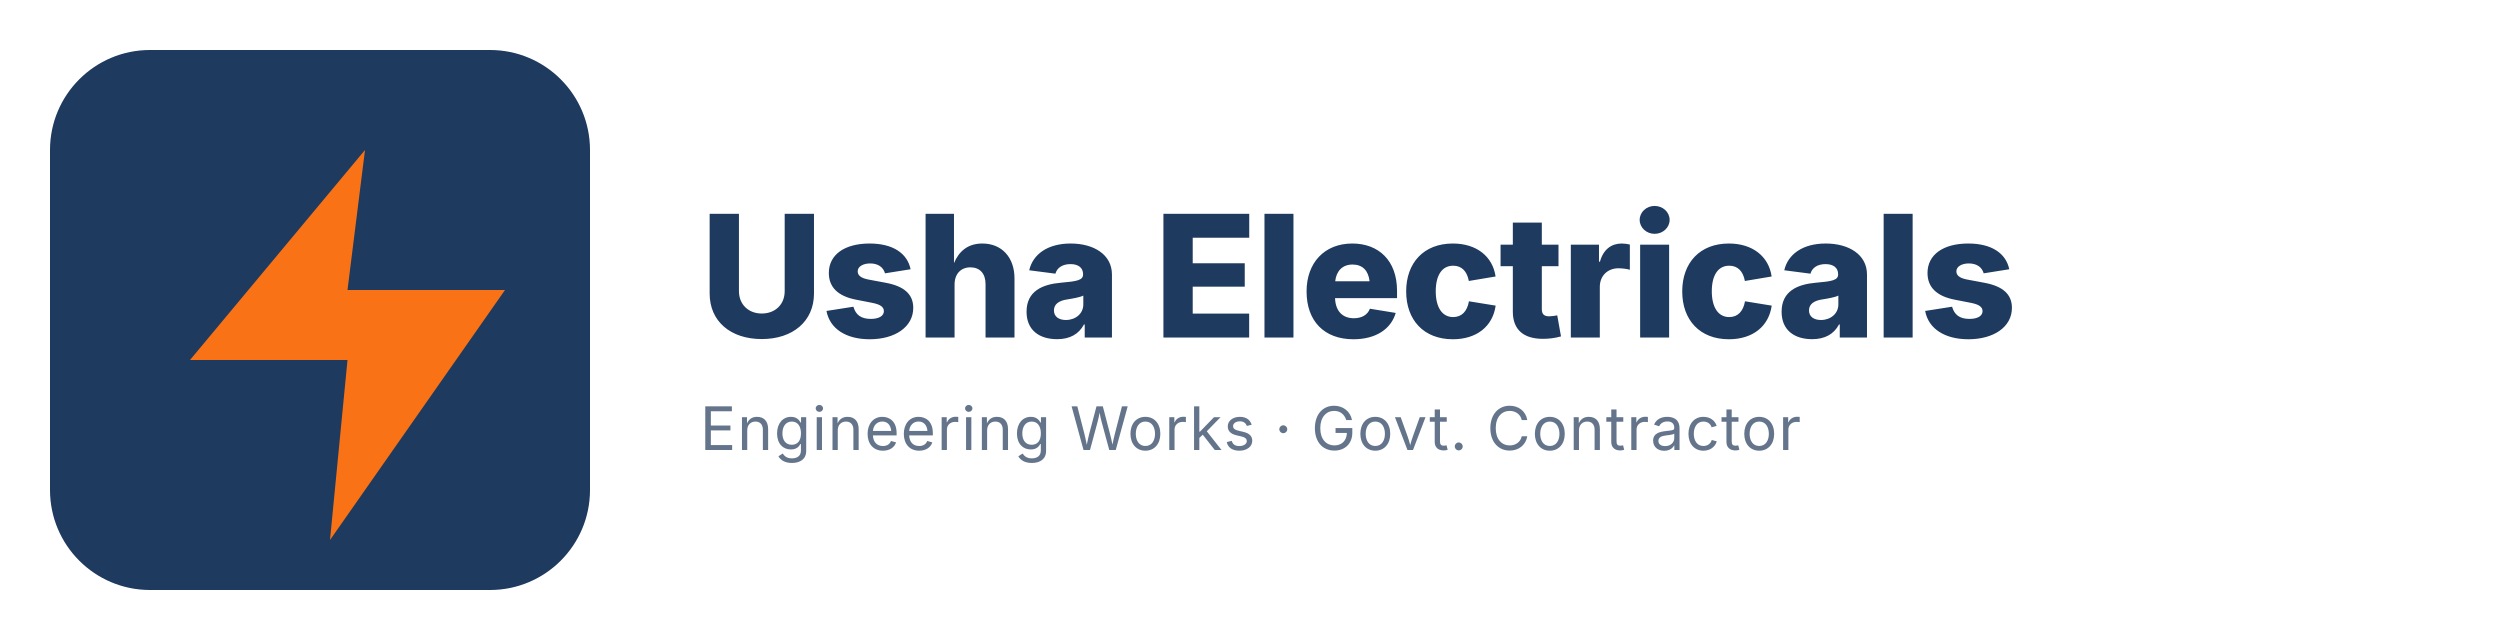
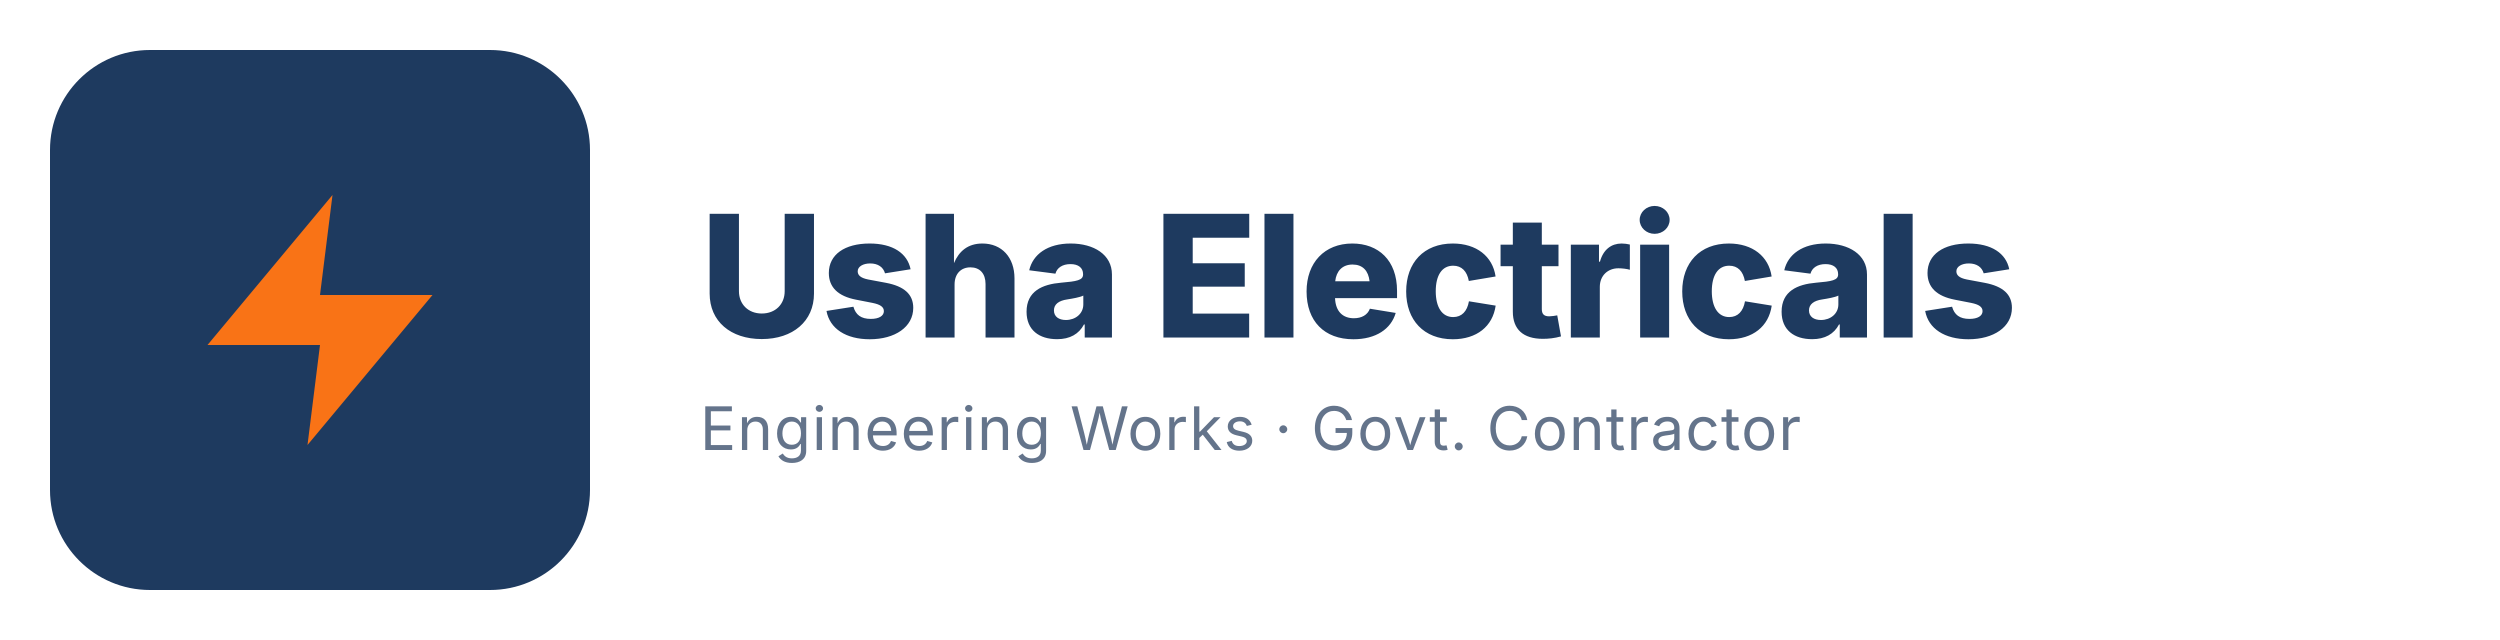
<svg xmlns="http://www.w3.org/2000/svg" viewBox="0 0 1000 256" width="1000" height="256">
  <rect x="20" y="20" width="216" height="216" rx="40" ry="40" fill="#1e3a5f" />
-   <polygon points="146 60 76 144 139 144 132 216 202 116 139 116 146 60" fill="#f97316" />
-   <g font-family="Inter, system-ui, Arial, sans-serif" font-weight="800" fill="#1e3a5f">
-     <text x="280" y="135" font-size="68" letter-spacing="-1">Usha Electricals</text>
-   </g>
+   <polygon points="133 78 83 138 128 138 123 178 173 118 128 118 133 78" fill="#f97316" />
+   <text x="280" y="135" font-family="Inter, system-ui, Arial, sans-serif" font-weight="800" font-size="68" fill="#1e3a5f" letter-spacing="-1">Usha Electricals</text>
  <text x="280" y="180" font-family="Inter, system-ui, Arial, sans-serif" font-size="24" fill="#64748b" letter-spacing="0.5">Engineering Works · Govt. Contractor</text>
</svg>
